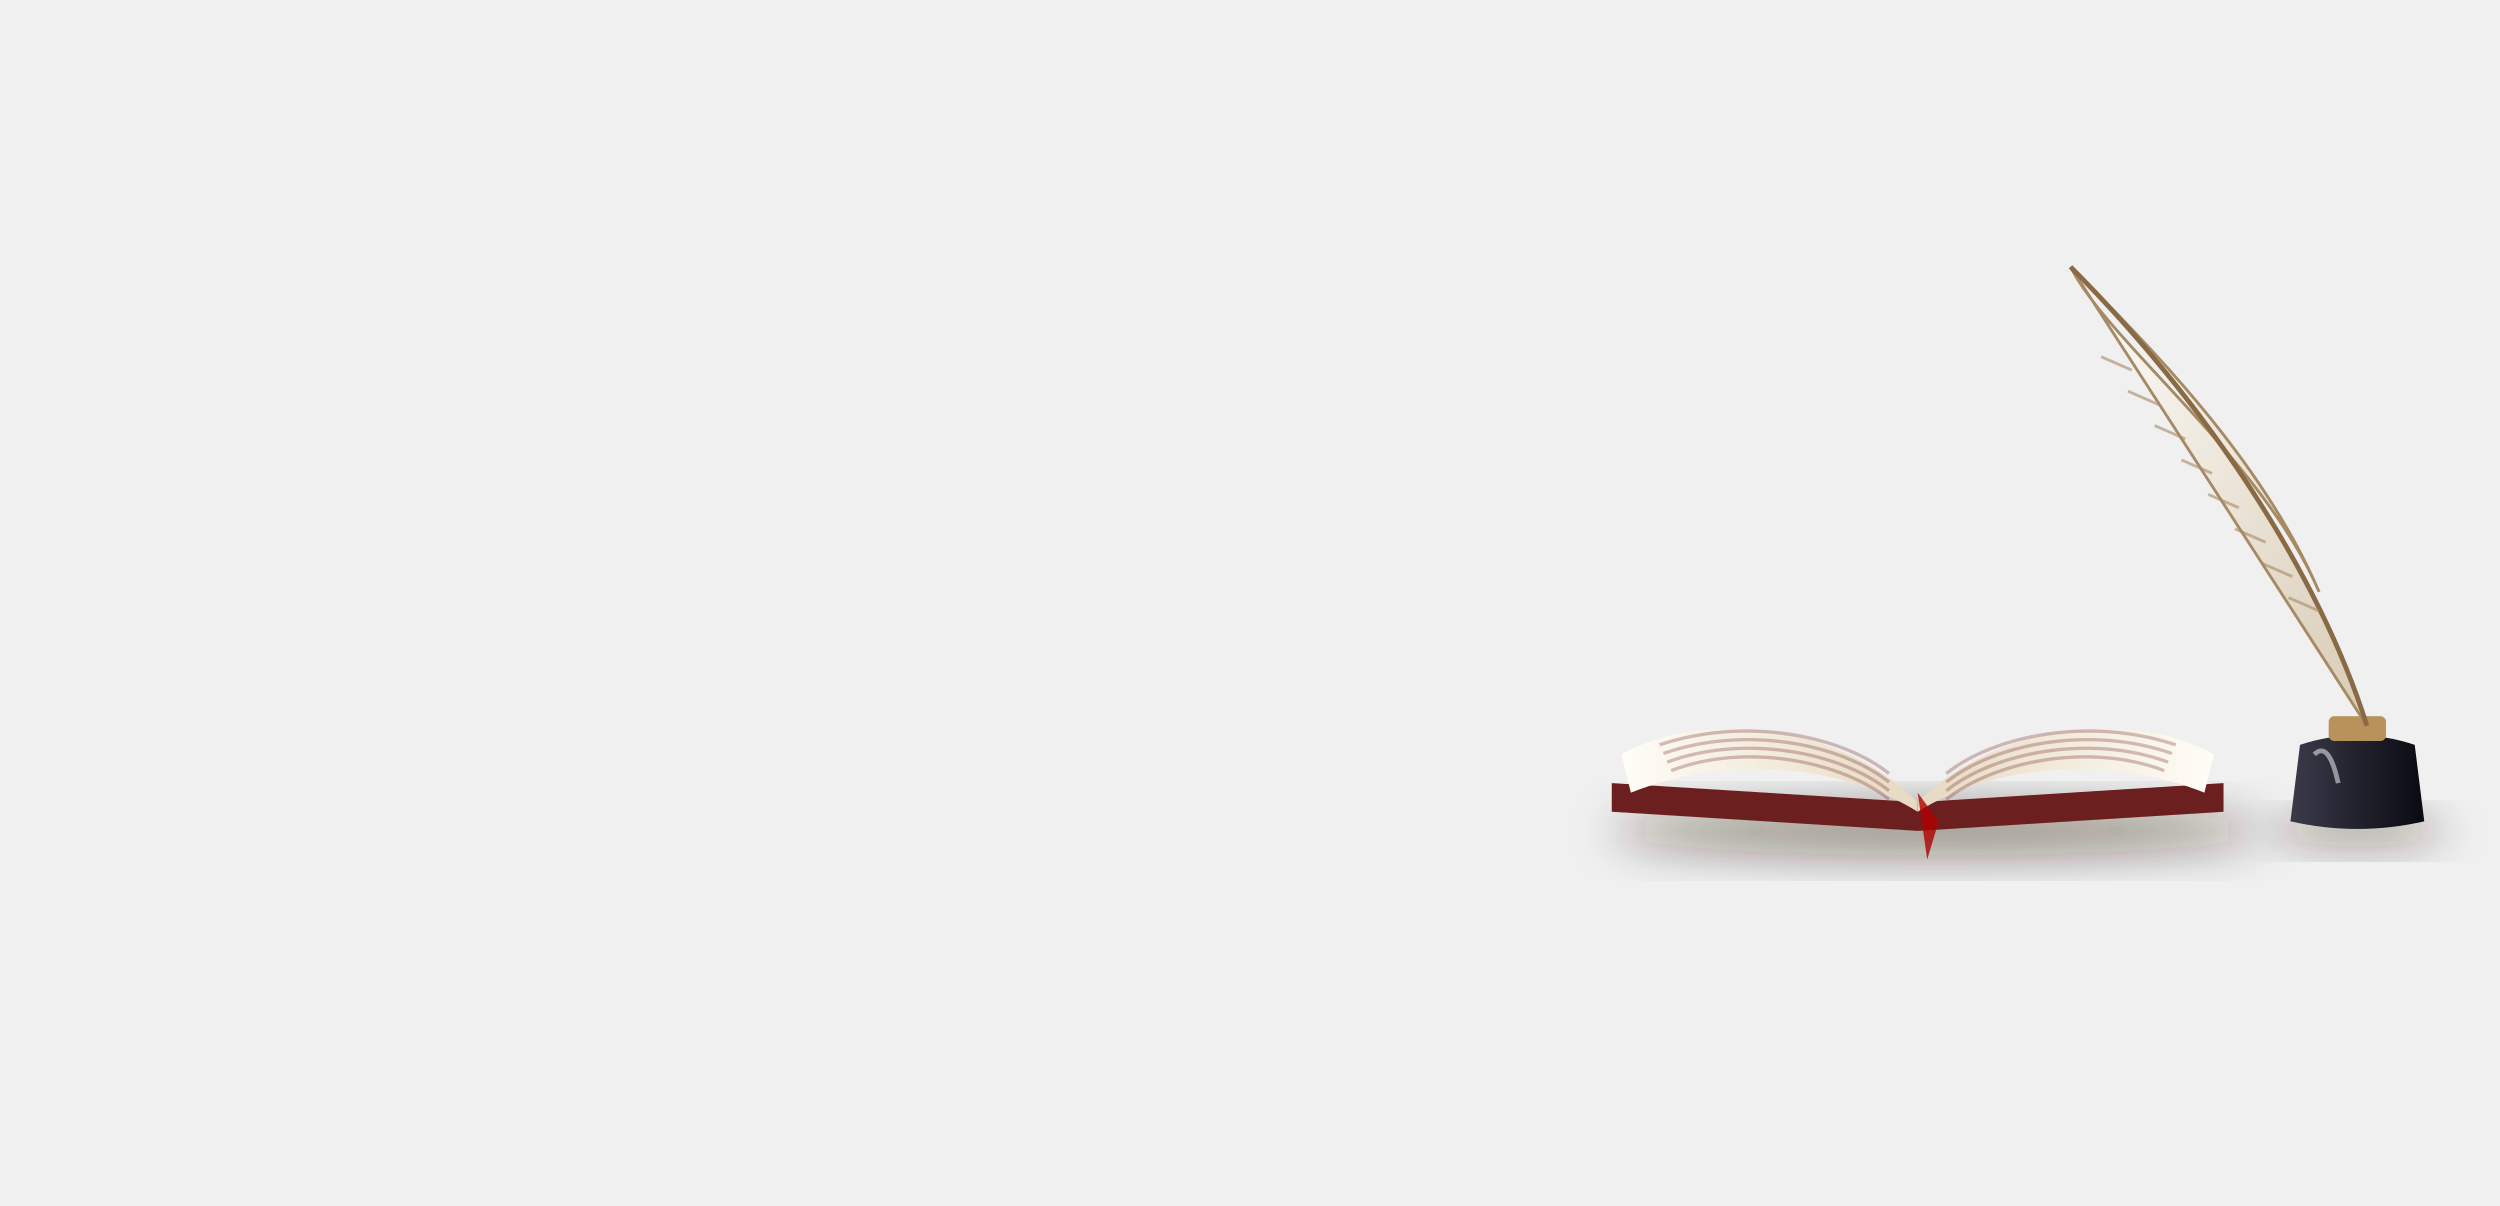
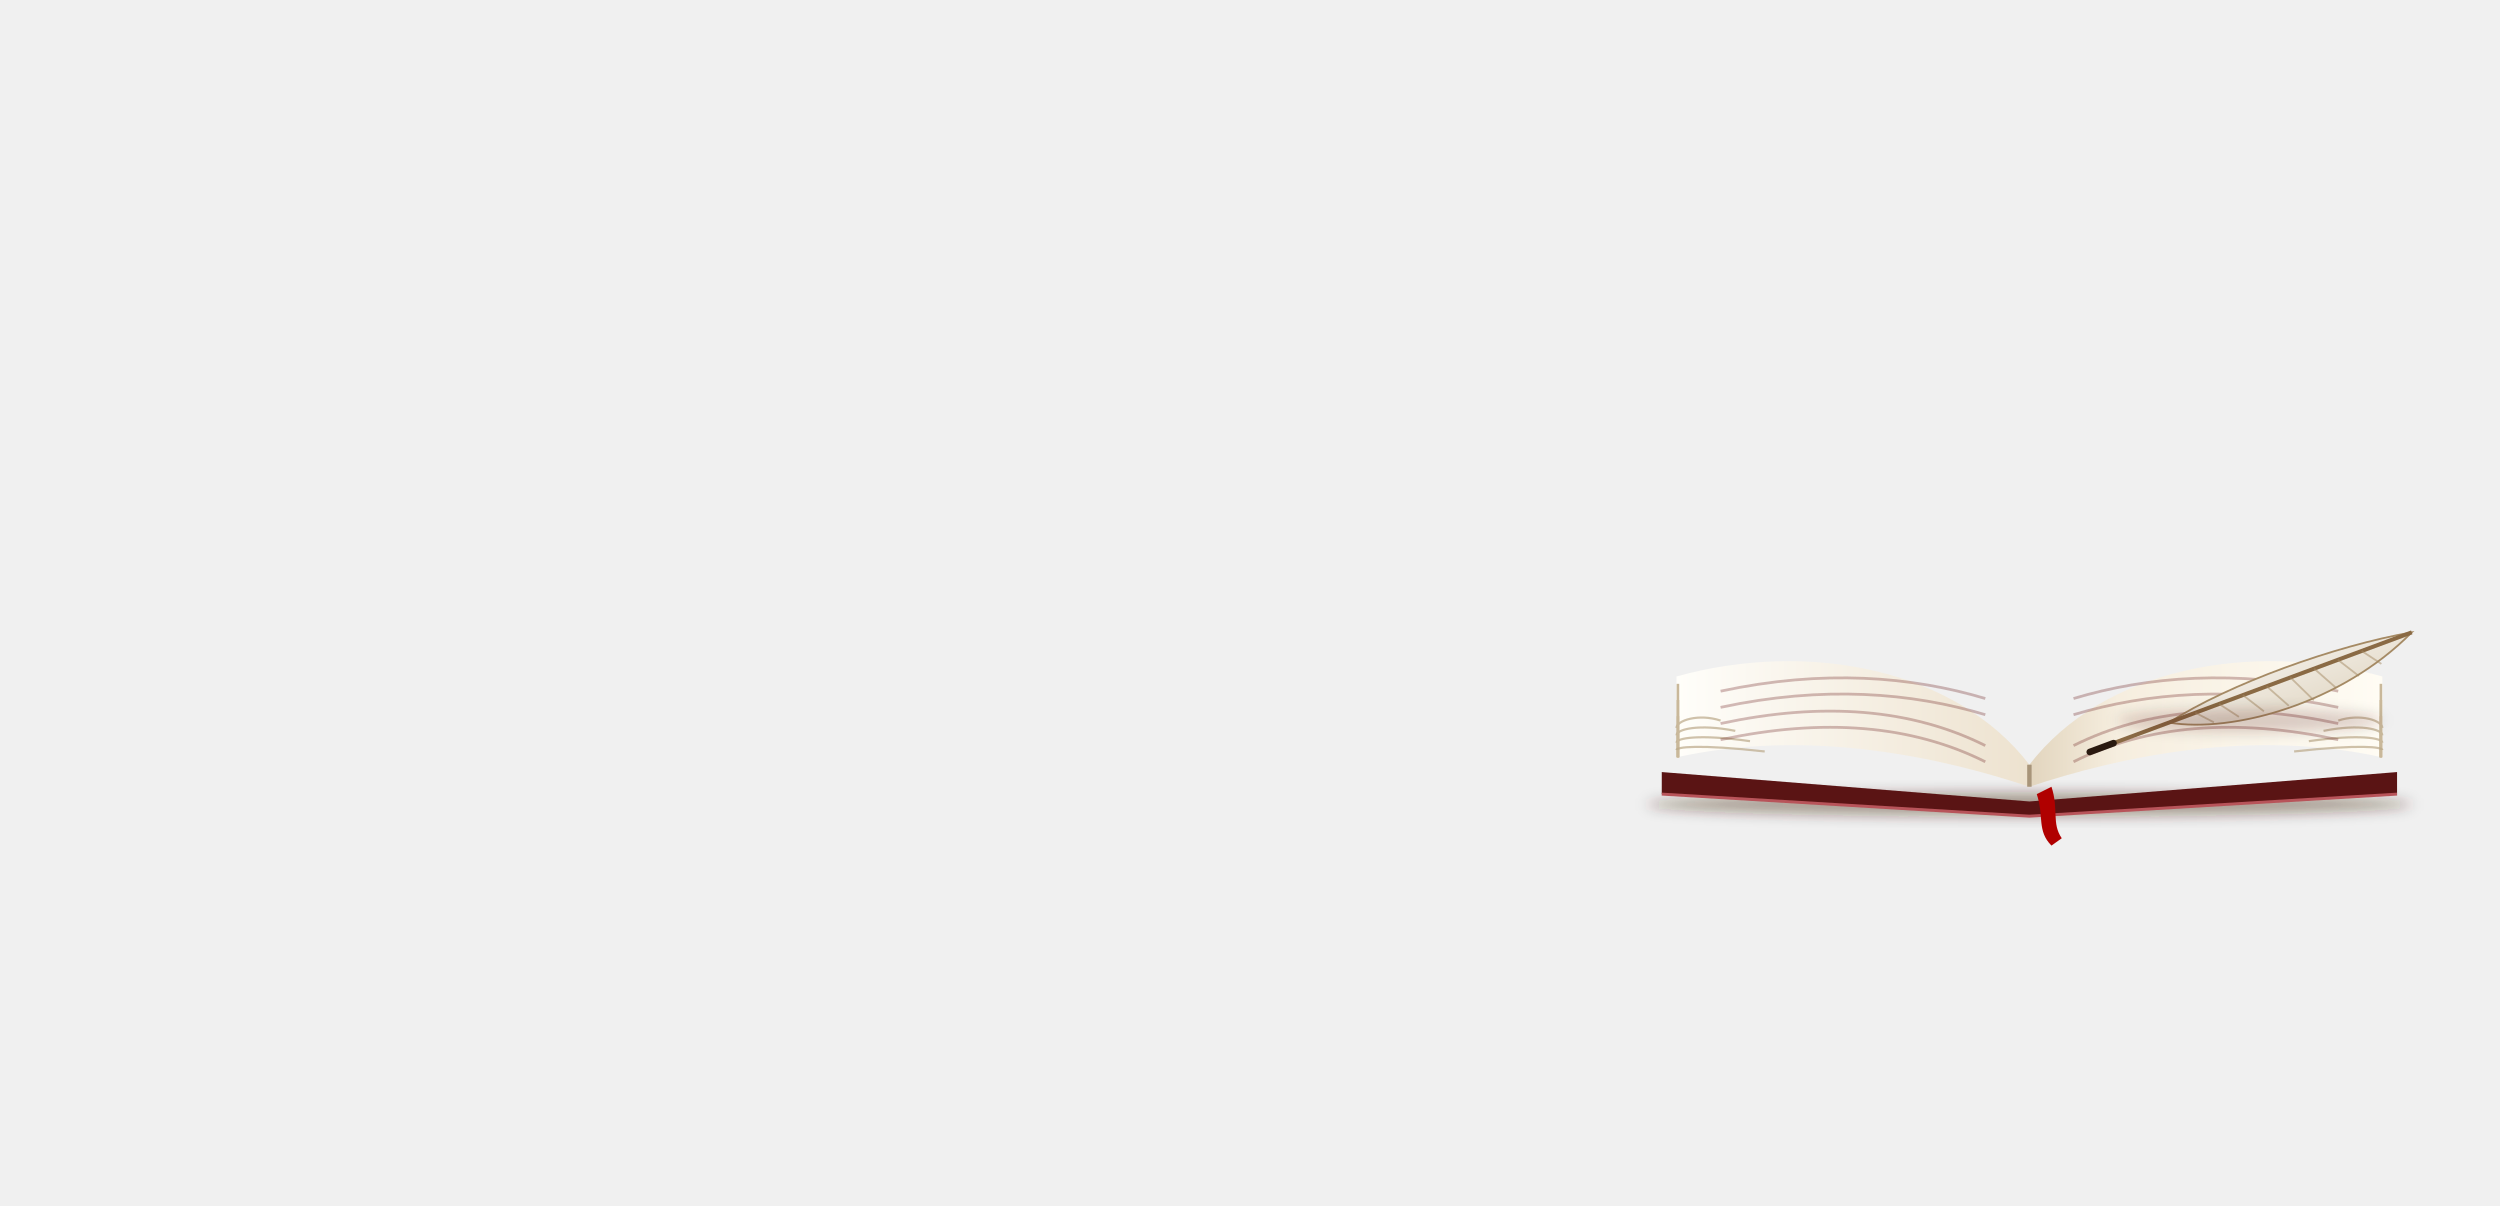
<svg xmlns="http://www.w3.org/2000/svg" viewBox="0 0 340 164" preserveAspectRatio="xMidYMax slice">
  <defs>
    <filter id="b" x="-50%" y="-50%" width="200%" height="200%">
      <feGaussianBlur stdDeviation="2.4" />
    </filter>
    <filter id="bb" x="-50%" y="-50%" width="200%" height="200%">
      <feGaussianBlur stdDeviation="6" />
    </filter>
    <filter id="b1" x="-50%" y="-50%" width="200%" height="200%">
      <feGaussianBlur stdDeviation="0.9" />
    </filter>
-     <linearGradient id="pg" x1="0" y1="0" x2="1" y2="0">
-       <stop offset="0" stop-color="#FFFDF7" stop-opacity="1" />
-       <stop offset="1" stop-color="#E6D9C2" stop-opacity="1" />
+     <linearGradient id="pl" x1="0" y1="0" x2="1" y2="0">
+       <stop offset="0" stop-color="#FFFEFA" stop-opacity="1" />
+       <stop offset="1" stop-color="#EDE2CF" stop-opacity="1" />
    </linearGradient>
-     <linearGradient id="pg2" x1="0" y1="0" x2="1" y2="0">
-       <stop offset="0" stop-color="#E6D9C2" stop-opacity="1" />
-       <stop offset="1" stop-color="#FFFDF7" stop-opacity="1" />
-     </linearGradient>
-     <linearGradient id="ink" x1="0" y1="0" x2="1" y2="0">
-       <stop offset="0" stop-color="#3A3A4A" stop-opacity="1" />
-       <stop offset="1" stop-color="#0A0A12" stop-opacity="1" />
+     <linearGradient id="pr" x1="0" y1="0" x2="1" y2="0">
+       <stop offset="0" stop-color="#E2D5BE" stop-opacity="1" />
+       <stop offset="0.25" stop-color="#F6EEDF" stop-opacity="1" />
+       <stop offset="1" stop-color="#FFFCF4" stop-opacity="1" />
    </linearGradient>
    <linearGradient id="qf" x1="0" y1="0" x2="1" y2="1">
      <stop offset="0" stop-color="#FFFFFF" stop-opacity="1" />
-       <stop offset="1" stop-color="#D8CBB4" stop-opacity="1" />
+       <stop offset="1" stop-color="#D9CCB4" stop-opacity="1" />
    </linearGradient>
  </defs>
-   <g transform="translate(292 113) scale(1.3) translate(-292 -113)">
-     <ellipse cx="270" cy="113" rx="34" ry="2.6" fill="#2A120A" fill-opacity=".45" filter="url(#b)" />
-     <path d="M236 111 L268 113 L300 111 L300 108 L268 110 L236 108Z" fill="#6B1F1F" />
-     <path d="M268 110 C260 102 246 100 237 105 L238 109 C248 105 260 106 268 111Z" fill="url(#pg)" />
-     <path d="M268 110 C276 102 290 100 299 105 L298 109 C288 105 276 106 268 111Z" fill="url(#pg2)" />
-     <path d="M241 104 C250 101 260 103 265 107" stroke="#6B1F1F" stroke-opacity=".28" stroke-width=".35" fill="none" />
-     <path d="M241.4 104.9 C250 101.9 260 103.9 265 107.9" stroke="#6B1F1F" stroke-opacity=".28" stroke-width=".35" fill="none" />
-     <path d="M241.8 105.8 C250 102.8 260 104.8 265 108.8" stroke="#6B1F1F" stroke-opacity=".28" stroke-width=".35" fill="none" />
-     <path d="M242.2 106.7 C250 103.7 260 105.7 265 109.7" stroke="#6B1F1F" stroke-opacity=".28" stroke-width=".35" fill="none" />
-     <path d="M295 104 C286 101 276 103 271 107" stroke="#6B1F1F" stroke-opacity=".28" stroke-width=".35" fill="none" />
-     <path d="M294.6 104.9 C286 101.9 276 103.9 271 107.9" stroke="#6B1F1F" stroke-opacity=".28" stroke-width=".35" fill="none" />
-     <path d="M294.2 105.8 C286 102.8 276 104.8 271 108.8" stroke="#6B1F1F" stroke-opacity=".28" stroke-width=".35" fill="none" />
-     <path d="M293.8 106.7 C286 103.7 276 105.7 271 109.7" stroke="#6B1F1F" stroke-opacity=".28" stroke-width=".35" fill="none" />
-     <path d="M268 109 L269 116 L270.2 112Z" fill="#B00000" fill-opacity=".8" />
-     <ellipse cx="314" cy="113" rx="9" ry="1.6" fill="#2A120A" fill-opacity=".45" filter="url(#b)" />
-     <path d="M307 112 L308 104 Q314 102 320 104 L321 112 Q314 113.6 307 112Z" fill="url(#ink)" />
-     <rect x="311" y="101" width="6" height="2.6" rx=".6" fill="#B8925A" />
-     <path d="M309.5 105 Q311 103.5 312 108" stroke="#FFFFFF" stroke-opacity=".5" stroke-width=".5" fill="none" />
-     <path d="M315 102 C310 86 298 68 284 54 C292 62 304 74 310 88 C304 74 288 62 284 54Z" fill="url(#qf)" stroke="#A58A64" stroke-width=".3" />
-     <path d="M315 102 C310 86 298 68 284 54" stroke="#8A6A44" stroke-width=".5" fill="none" />
-     <path d="M310 90 l-3.2 -1.4" stroke="#A58A64" stroke-opacity=".6" stroke-width=".3" />
-     <path d="M307.2 86.4 l-3.2 -1.4" stroke="#A58A64" stroke-opacity=".6" stroke-width=".3" />
-     <path d="M304.4 82.8 l-3.2 -1.4" stroke="#A58A64" stroke-opacity=".6" stroke-width=".3" />
-     <path d="M301.6 79.2 l-3.2 -1.4" stroke="#A58A64" stroke-opacity=".6" stroke-width=".3" />
-     <path d="M298.8 75.6 l-3.2 -1.4" stroke="#A58A64" stroke-opacity=".6" stroke-width=".3" />
-     <path d="M296 72 l-3.2 -1.4" stroke="#A58A64" stroke-opacity=".6" stroke-width=".3" />
-     <path d="M293.2 68.4 l-3.2 -1.4" stroke="#A58A64" stroke-opacity=".6" stroke-width=".3" />
-     <path d="M290.4 64.8 l-3.2 -1.4" stroke="#A58A64" stroke-opacity=".6" stroke-width=".3" />
+   <g transform="translate(-10 -6)">
+     <ellipse cx="286" cy="115.4" rx="52" ry="1.6" fill="#3A1A0A" fill-opacity=".4" filter="url(#b1)" />
+     <path d="M236 111 L286 115 L336 111 L336 114 L286 117 L236 114Z" fill="#5A1414" />
+     <path d="M236 114 L286 117 L336 114" stroke="#B8545A" stroke-width=".4" fill="none" />
+     <path d="M286 110 C276 97 256 93 238 98 L238 109 C256 105 274 109 286 113Z" fill="url(#pl)" />
+     <path d="M286 110 C296 97 316 93 334 98 L334 109 C316 105 298 109 286 113Z" fill="url(#pr)" />
+     <path d="M238.2 99 L238.2 109" stroke="#C9B89A" stroke-width=".35" />
+     <path d="M244 104 C241 103 238 104 238 105" stroke="#BBA88A" stroke-opacity=".7" stroke-width=".3" fill="none" />
+     <path d="M238.2 101.2 L238.2 109" stroke="#C9B89A" stroke-width=".35" />
+     <path d="M246 105.4 C241 104.4 238 105.2 238 106" stroke="#BBA88A" stroke-opacity=".7" stroke-width=".3" fill="none" />
+     <path d="M238.2 103.4 L238.2 109" stroke="#C9B89A" stroke-width=".35" />
+     <path d="M248 106.8 C241 105.8 238 106.4 238 107" stroke="#BBA88A" stroke-opacity=".7" stroke-width=".3" fill="none" />
+     <path d="M238.2 105.6 L238.2 109" stroke="#C9B89A" stroke-width=".35" />
+     <path d="M250 108.2 C241 107.2 238 107.6 238 108" stroke="#BBA88A" stroke-opacity=".7" stroke-width=".3" fill="none" />
+     <path d="M333.8 99 L333.8 109" stroke="#C9B89A" stroke-width=".35" />
+     <path d="M328 104 C331 103 334 104 334 105" stroke="#BBA88A" stroke-opacity=".7" stroke-width=".3" fill="none" />
+     <path d="M333.8 101.2 L333.8 109" stroke="#C9B89A" stroke-width=".35" />
+     <path d="M326 105.4 C331 104.4 334 105.2 334 106" stroke="#BBA88A" stroke-opacity=".7" stroke-width=".3" fill="none" />
+     <path d="M333.8 103.4 L333.8 109" stroke="#C9B89A" stroke-width=".35" />
+     <path d="M324 106.8 C331 105.8 334 106.4 334 107" stroke="#BBA88A" stroke-opacity=".7" stroke-width=".3" fill="none" />
+     <path d="M333.8 105.6 L333.8 109" stroke="#C9B89A" stroke-width=".35" />
+     <path d="M322 108.2 C331 107.2 334 107.6 334 108" stroke="#BBA88A" stroke-opacity=".7" stroke-width=".3" fill="none" />
+     <path d="M280 101 C270 98 258 97 244 100" stroke="#6B1F1F" stroke-opacity=".3" stroke-width=".38" fill="none" />
+     <path d="M280 103.2 C270 100.2 258 99.2 244 102.2" stroke="#6B1F1F" stroke-opacity=".3" stroke-width=".38" fill="none" />
+     <path d="M280 107.4 C270 102.4 258 101.4 244 104.4" stroke="#6B1F1F" stroke-opacity=".3" stroke-width=".38" fill="none" />
+     <path d="M280 109.6 C270 104.6 258 103.6 244 106.6" stroke="#6B1F1F" stroke-opacity=".3" stroke-width=".38" fill="none" />
+     <path d="M292 101 C302 98 314 97 328 100" stroke="#6B1F1F" stroke-opacity=".3" stroke-width=".38" fill="none" />
+     <path d="M292 103.2 C302 100.2 314 99.2 328 102.2" stroke="#6B1F1F" stroke-opacity=".3" stroke-width=".38" fill="none" />
+     <path d="M292 107.4 C302 102.4 314 101.4 328 104.4" stroke="#6B1F1F" stroke-opacity=".3" stroke-width=".38" fill="none" />
+     <path d="M292 109.6 C302 104.6 314 103.6 328 106.6" stroke="#6B1F1F" stroke-opacity=".3" stroke-width=".38" fill="none" />
+     <path d="M286 110 L286 113" stroke="#A8957A" stroke-width=".6" />
+     <path d="M287 114 C288 117 287 119 289 121 L290.4 120 C289 118 290 116 289 113Z" fill="#B00000" />
+     <path d="M304.97 104.27 C313.69 105.73 328.51 101.65 338 92 C327.64 93.81 313.22 98.96 304.97 104.27Z" fill="url(#qf)" stroke="#A58A64" stroke-width=".25" />
+     <path d="M296 107.6 L338 92" stroke="#8A6A44" stroke-width=".55" />
+     <path d="M294.21 108.27 L297.44 107.07" stroke="#2A1A10" stroke-width=".9" stroke-linecap="round" />
+     <path d="M308.56 102.93 L311.09 104.24" stroke="#A58A64" stroke-opacity=".5" stroke-width=".25" />
+     <path d="M311.79 101.73 L314.49 103.49" stroke="#A58A64" stroke-opacity=".5" stroke-width=".25" />
+     <path d="M315.03 100.53 L317.89 102.74" stroke="#A58A64" stroke-opacity=".5" stroke-width=".25" />
+     <path d="M318.26 99.33 L321.28 101.99" stroke="#A58A64" stroke-opacity=".5" stroke-width=".25" />
+     <path d="M321.49 98.13 L324.68 101.24" stroke="#A58A64" stroke-opacity=".5" stroke-width=".25" />
+     <path d="M324.72 96.93 L327.75 99.59" stroke="#A58A64" stroke-opacity=".5" stroke-width=".25" />
+     <path d="M327.95 95.73 L330.81 97.94" stroke="#A58A64" stroke-opacity=".5" stroke-width=".25" />
+     <path d="M331.18 94.53 L333.87 96.29" stroke="#A58A64" stroke-opacity=".5" stroke-width=".25" />
+     <ellipse cx="316" cy="104" rx="18" ry="1.6" fill="#3A1A0A" fill-opacity=".18" filter="url(#b1)" />
  </g>
</svg>
